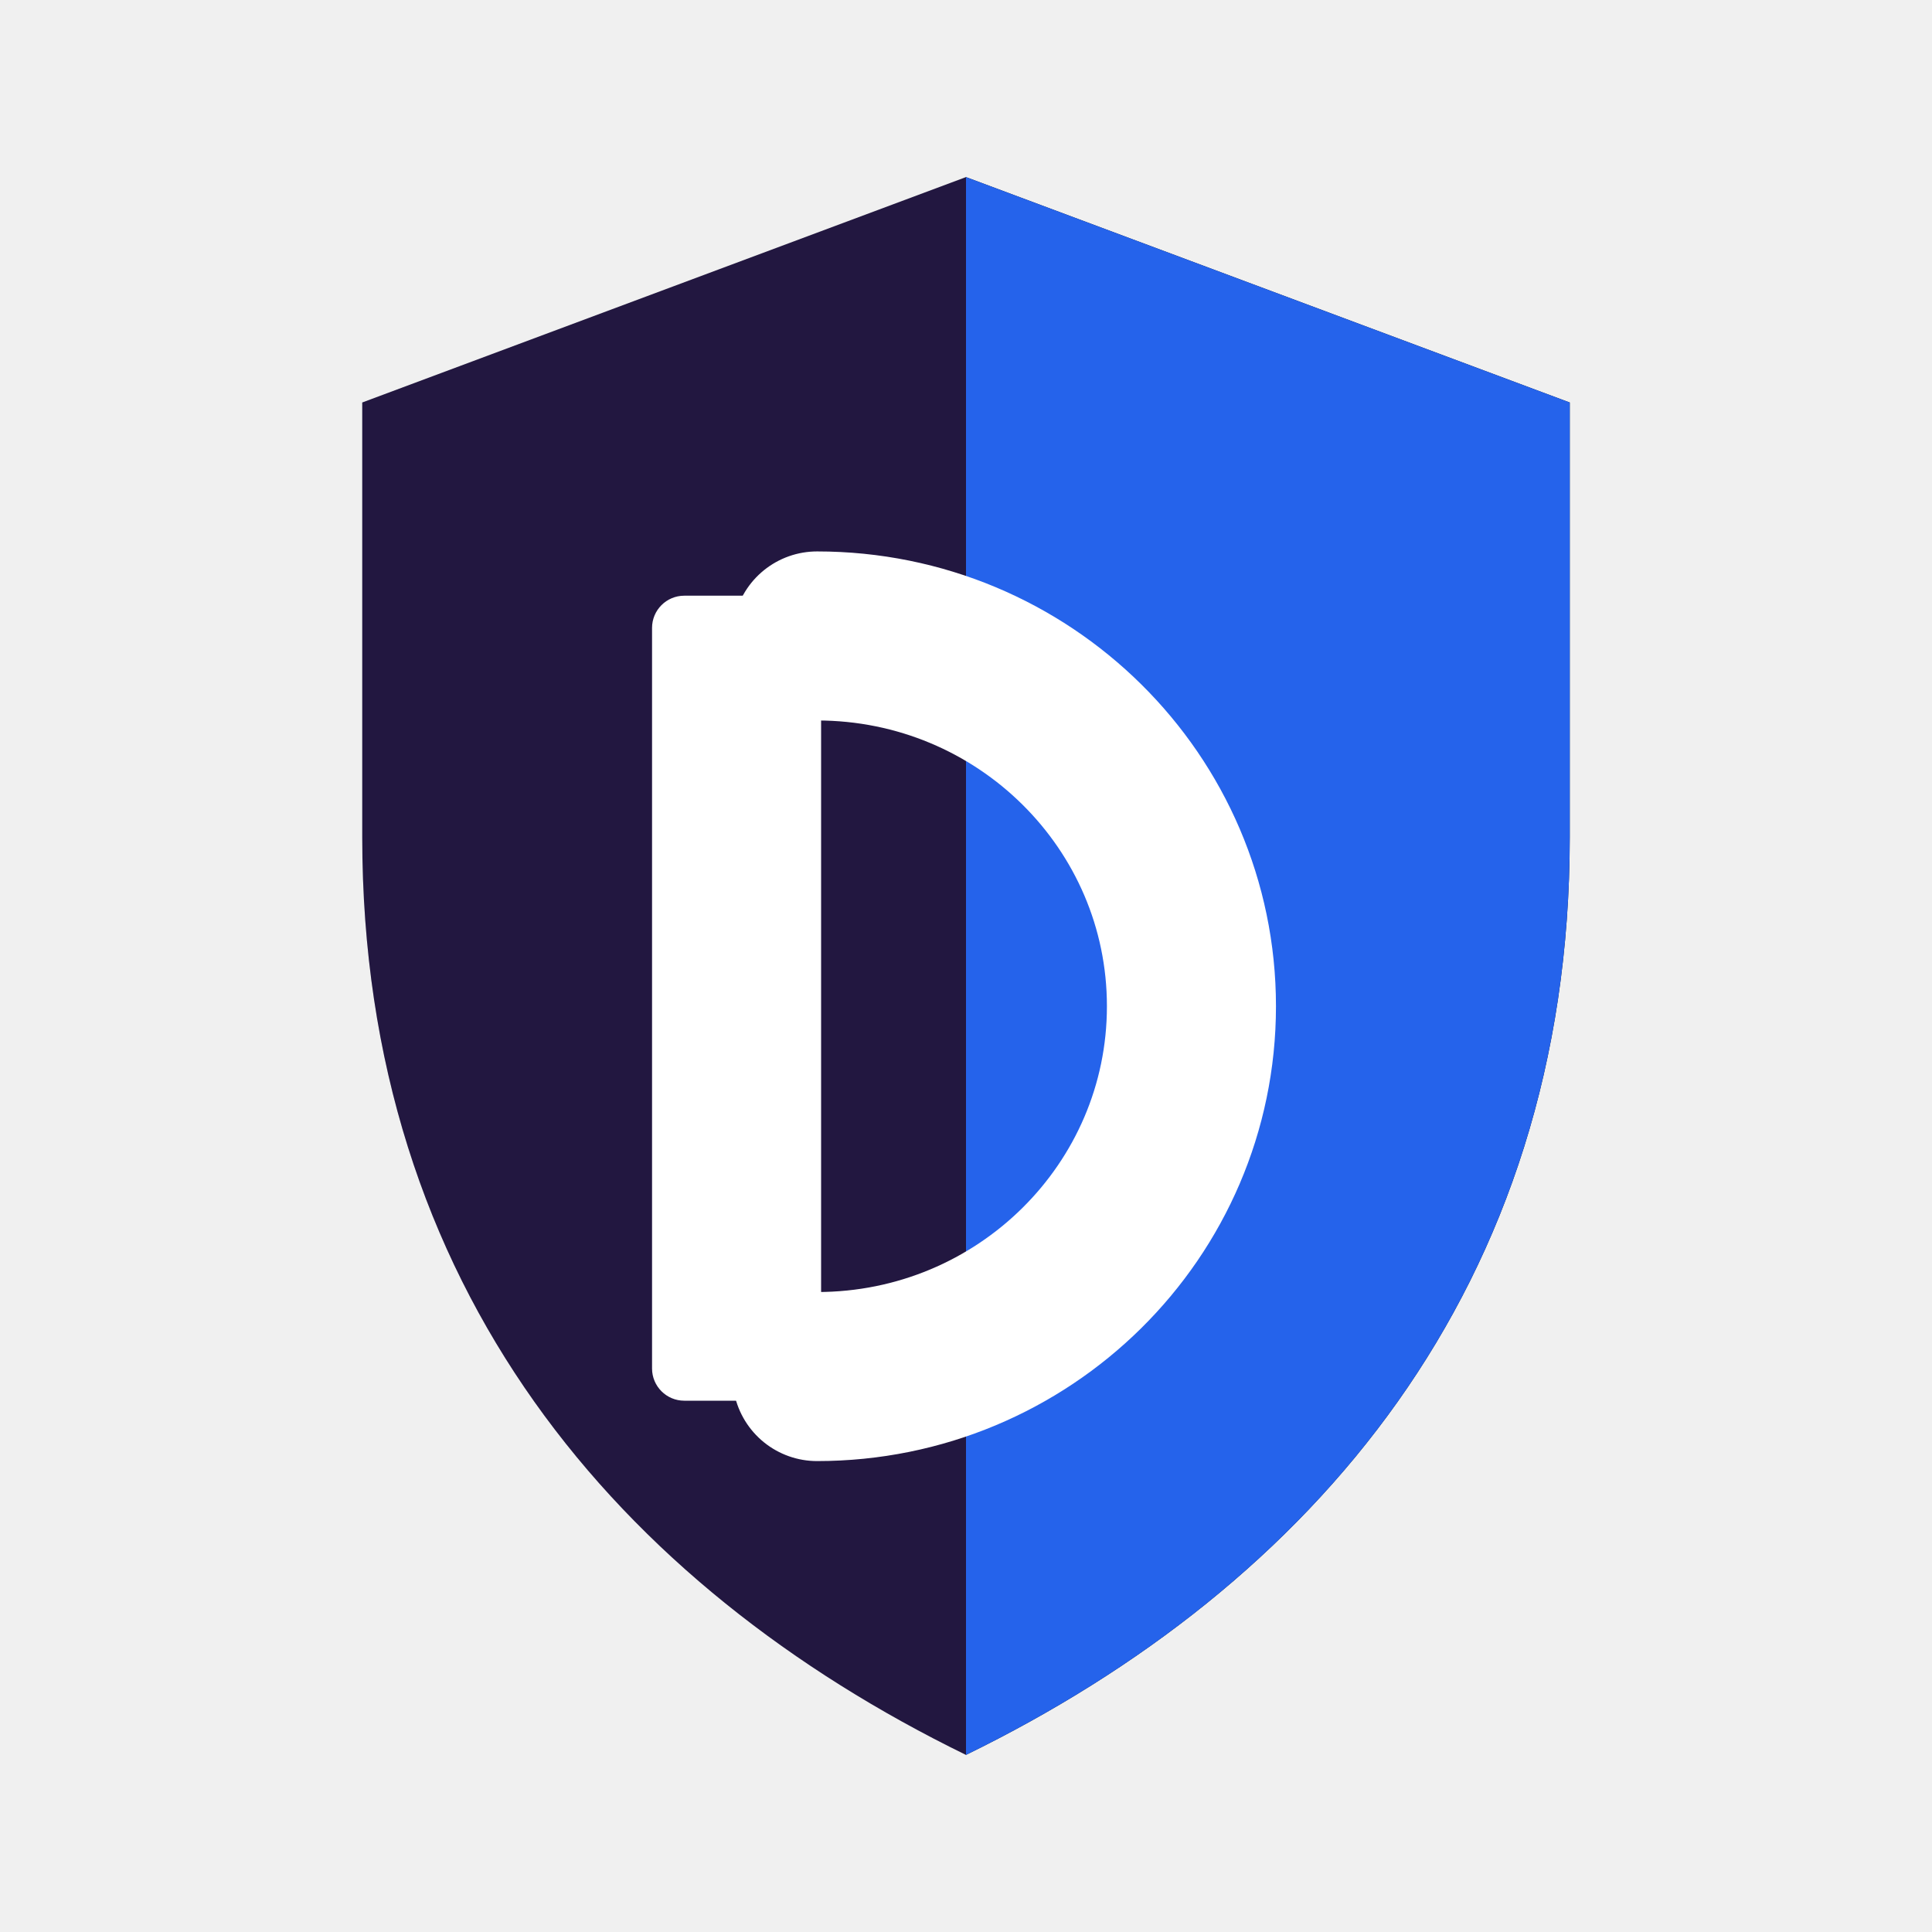
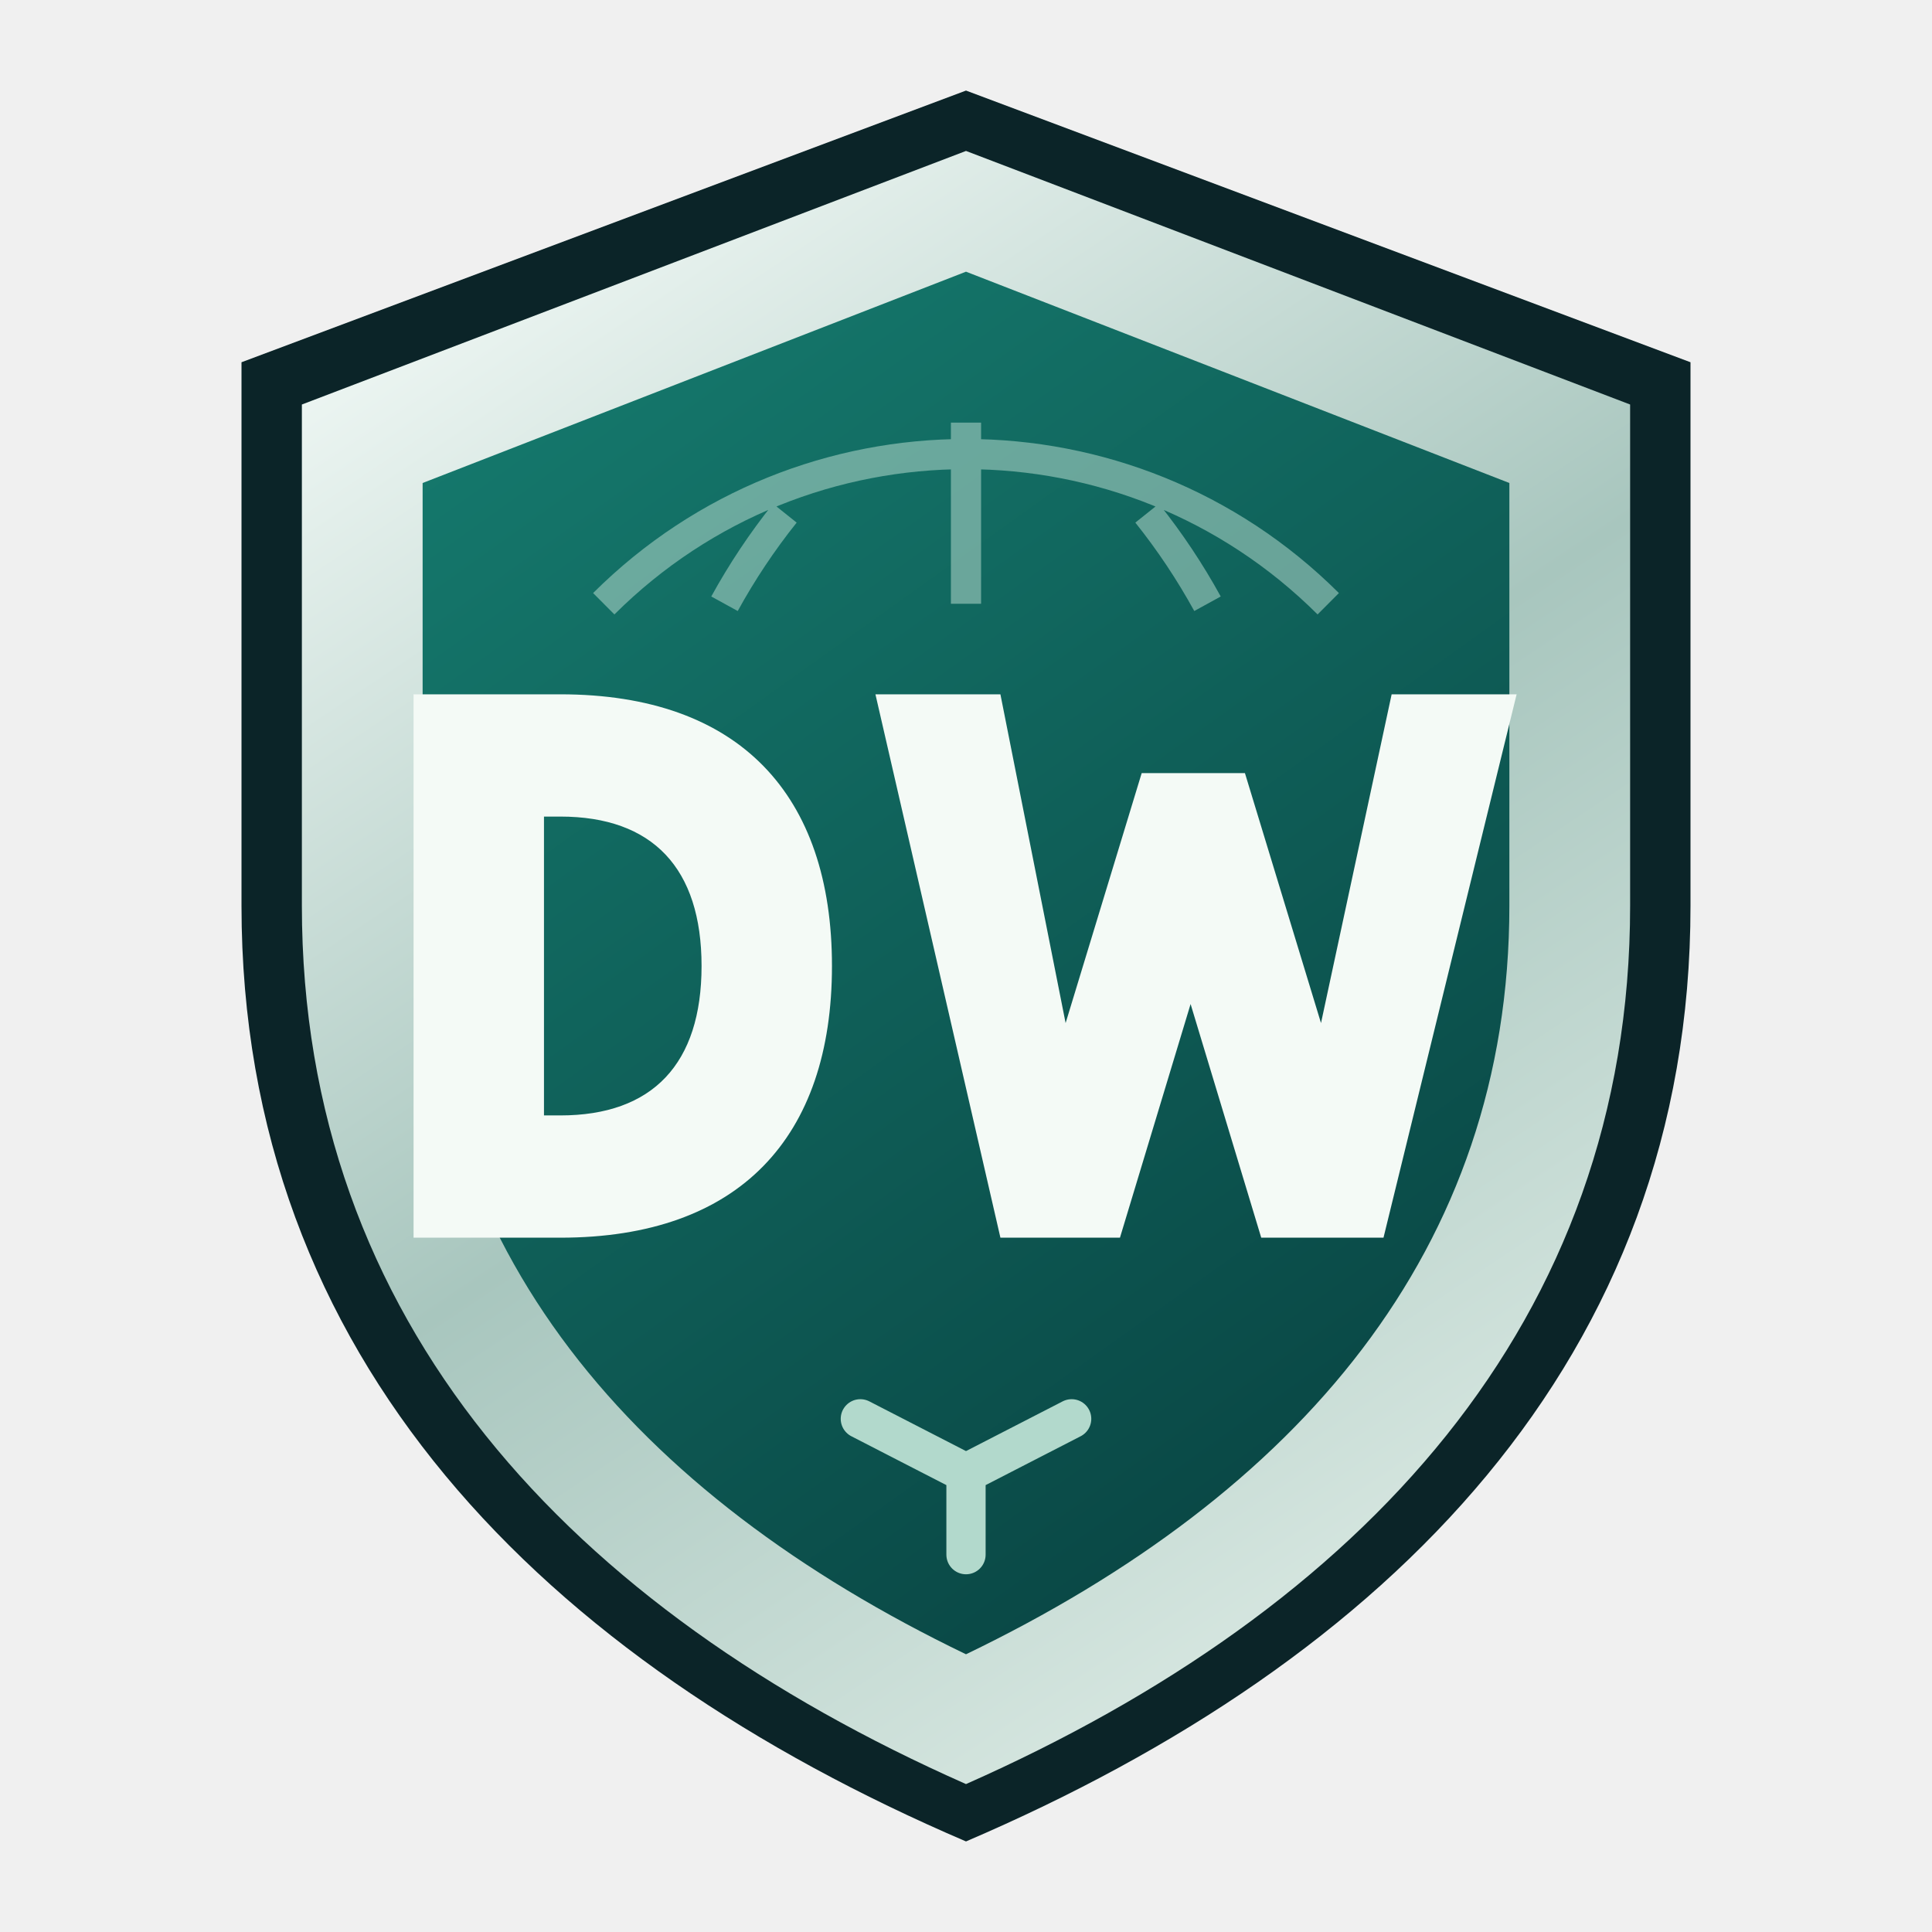
- <svg xmlns="http://www.w3.org/2000/svg" viewBox="0 0 24 24">
-   <path d="M12 2.2 19.5 5v5.4c0 5.6-3.2 9.3-7.5 11.4C7.7 19.7 4.5 16 4.5 10.4V5L12 2.2Z" fill="#0d1220" />
-   <path d="M12 2.2 19.5 5v5.4c0 5.6-3.2 9.3-7.5 11.4V2.2Z" fill="#2563eb" />
-   <path d="M12 2.2 4.5 5v5.4c0 5.6 3.2 9.3 7.5 11.4V2.2Z" fill="#9333ea" opacity="0.16" />
-   <rect x="8.1" y="7.4" width="2.1" height="10" rx="0.4" fill="#ffffff" />
-   <path d="M10.15 7.9a4.6 4.55 0 0 1 0 9.2" fill="none" stroke="#ffffff" stroke-width="2.1" stroke-linecap="round" />
+ <svg xmlns="http://www.w3.org/2000/svg" viewBox="0 0 64 64" role="img" aria-labelledby="title desc">
+   <defs>
+     <linearGradient id="face" x1="14" y1="9" x2="49" y2="58" gradientUnits="userSpaceOnUse">
+       <stop stop-color="#167d70" />
+       <stop offset="1" stop-color="#073c3c" />
+     </linearGradient>
+     <linearGradient id="rim" x1="14" y1="7" x2="48" y2="58" gradientUnits="userSpaceOnUse">
+       <stop stop-color="#f3faf7" />
+       <stop offset=".5" stop-color="#a8c6be" />
+       <stop offset="1" stop-color="#e1eee8" />
+     </linearGradient>
+   </defs>
+   <path d="M32 3 56 12v18c0 15-10 25-24 31C18 55 8 45 8 30V12Z" fill="#0b2428" />
+   <path d="M32 5 54 13.4V30c0 13.8-8.9 23.3-22 29.1C18.9 53.3 10 43.8 10 30V13.4Z" fill="url(#rim)" />
+   <path d="m32 9 18 7v14c0 11.4-7 19.5-18 24.8C21 49.5 14 41.4 14 30V16Z" fill="url(#face)" />
+   <path d="M20 20a17 17 0 0 1 24 0M32 14v6m-6-3a21 21 0 0 0-2 3m14-3a21 21 0 0 1 2 3" fill="none" stroke="#b2d9cc" stroke-opacity=".55" />
+   <g fill="#f4faf6" transform="translate(13.7 23) scale(.9)" fill-rule="evenodd">
+     <path d="M0 0h5.4C12 0 15.4 3.7 15.4 10S12 20 5.4 20H0V0Zm4.8 4.5v11h.6c3.4 0 5.2-1.9 5.2-5.5S8.8 4.5 5.4 4.5h-.6Z" />
+     <path d="M17 0h4.6L24 12.1l2.8-9.2h3.8l2.8 9.2L36 0h4.6l-4.9 20h-4.5l-2.6-8.6-2.6 8.6h-4.4Z" />
+   </g>
+   <path d="m28.5 47 3.5 1.8 3.5-1.8M32 48.8v2.7" fill="none" stroke="#b2d9cc" stroke-width="1.3" stroke-linecap="round" stroke-linejoin="round" />
</svg>
